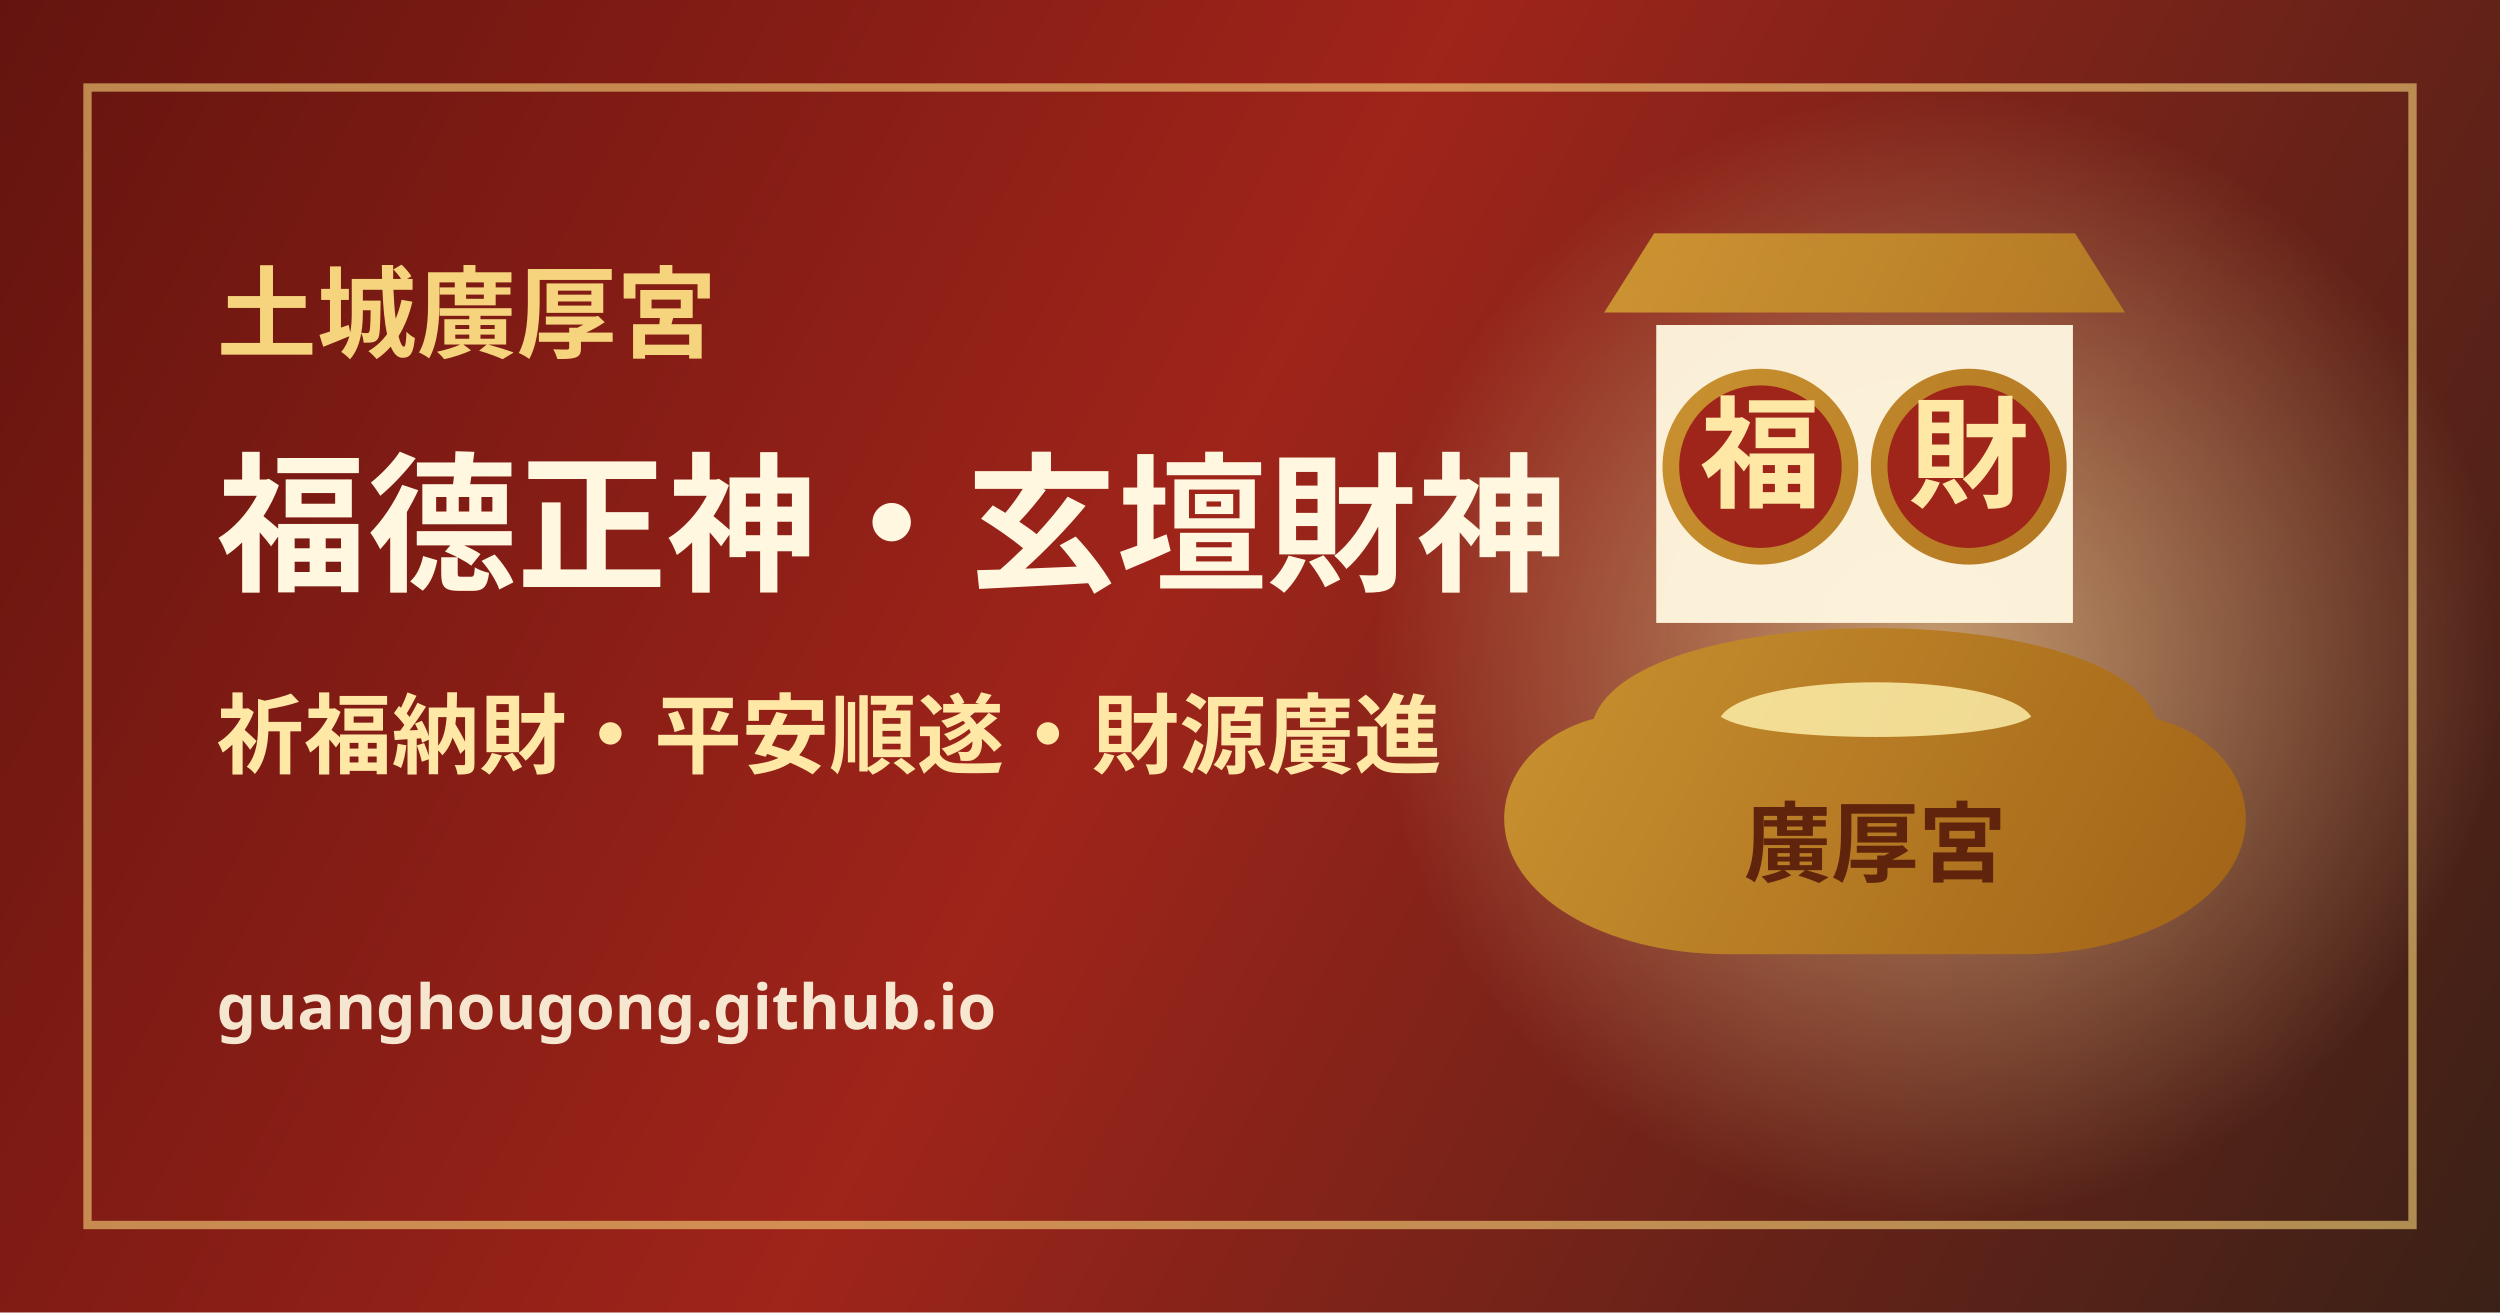
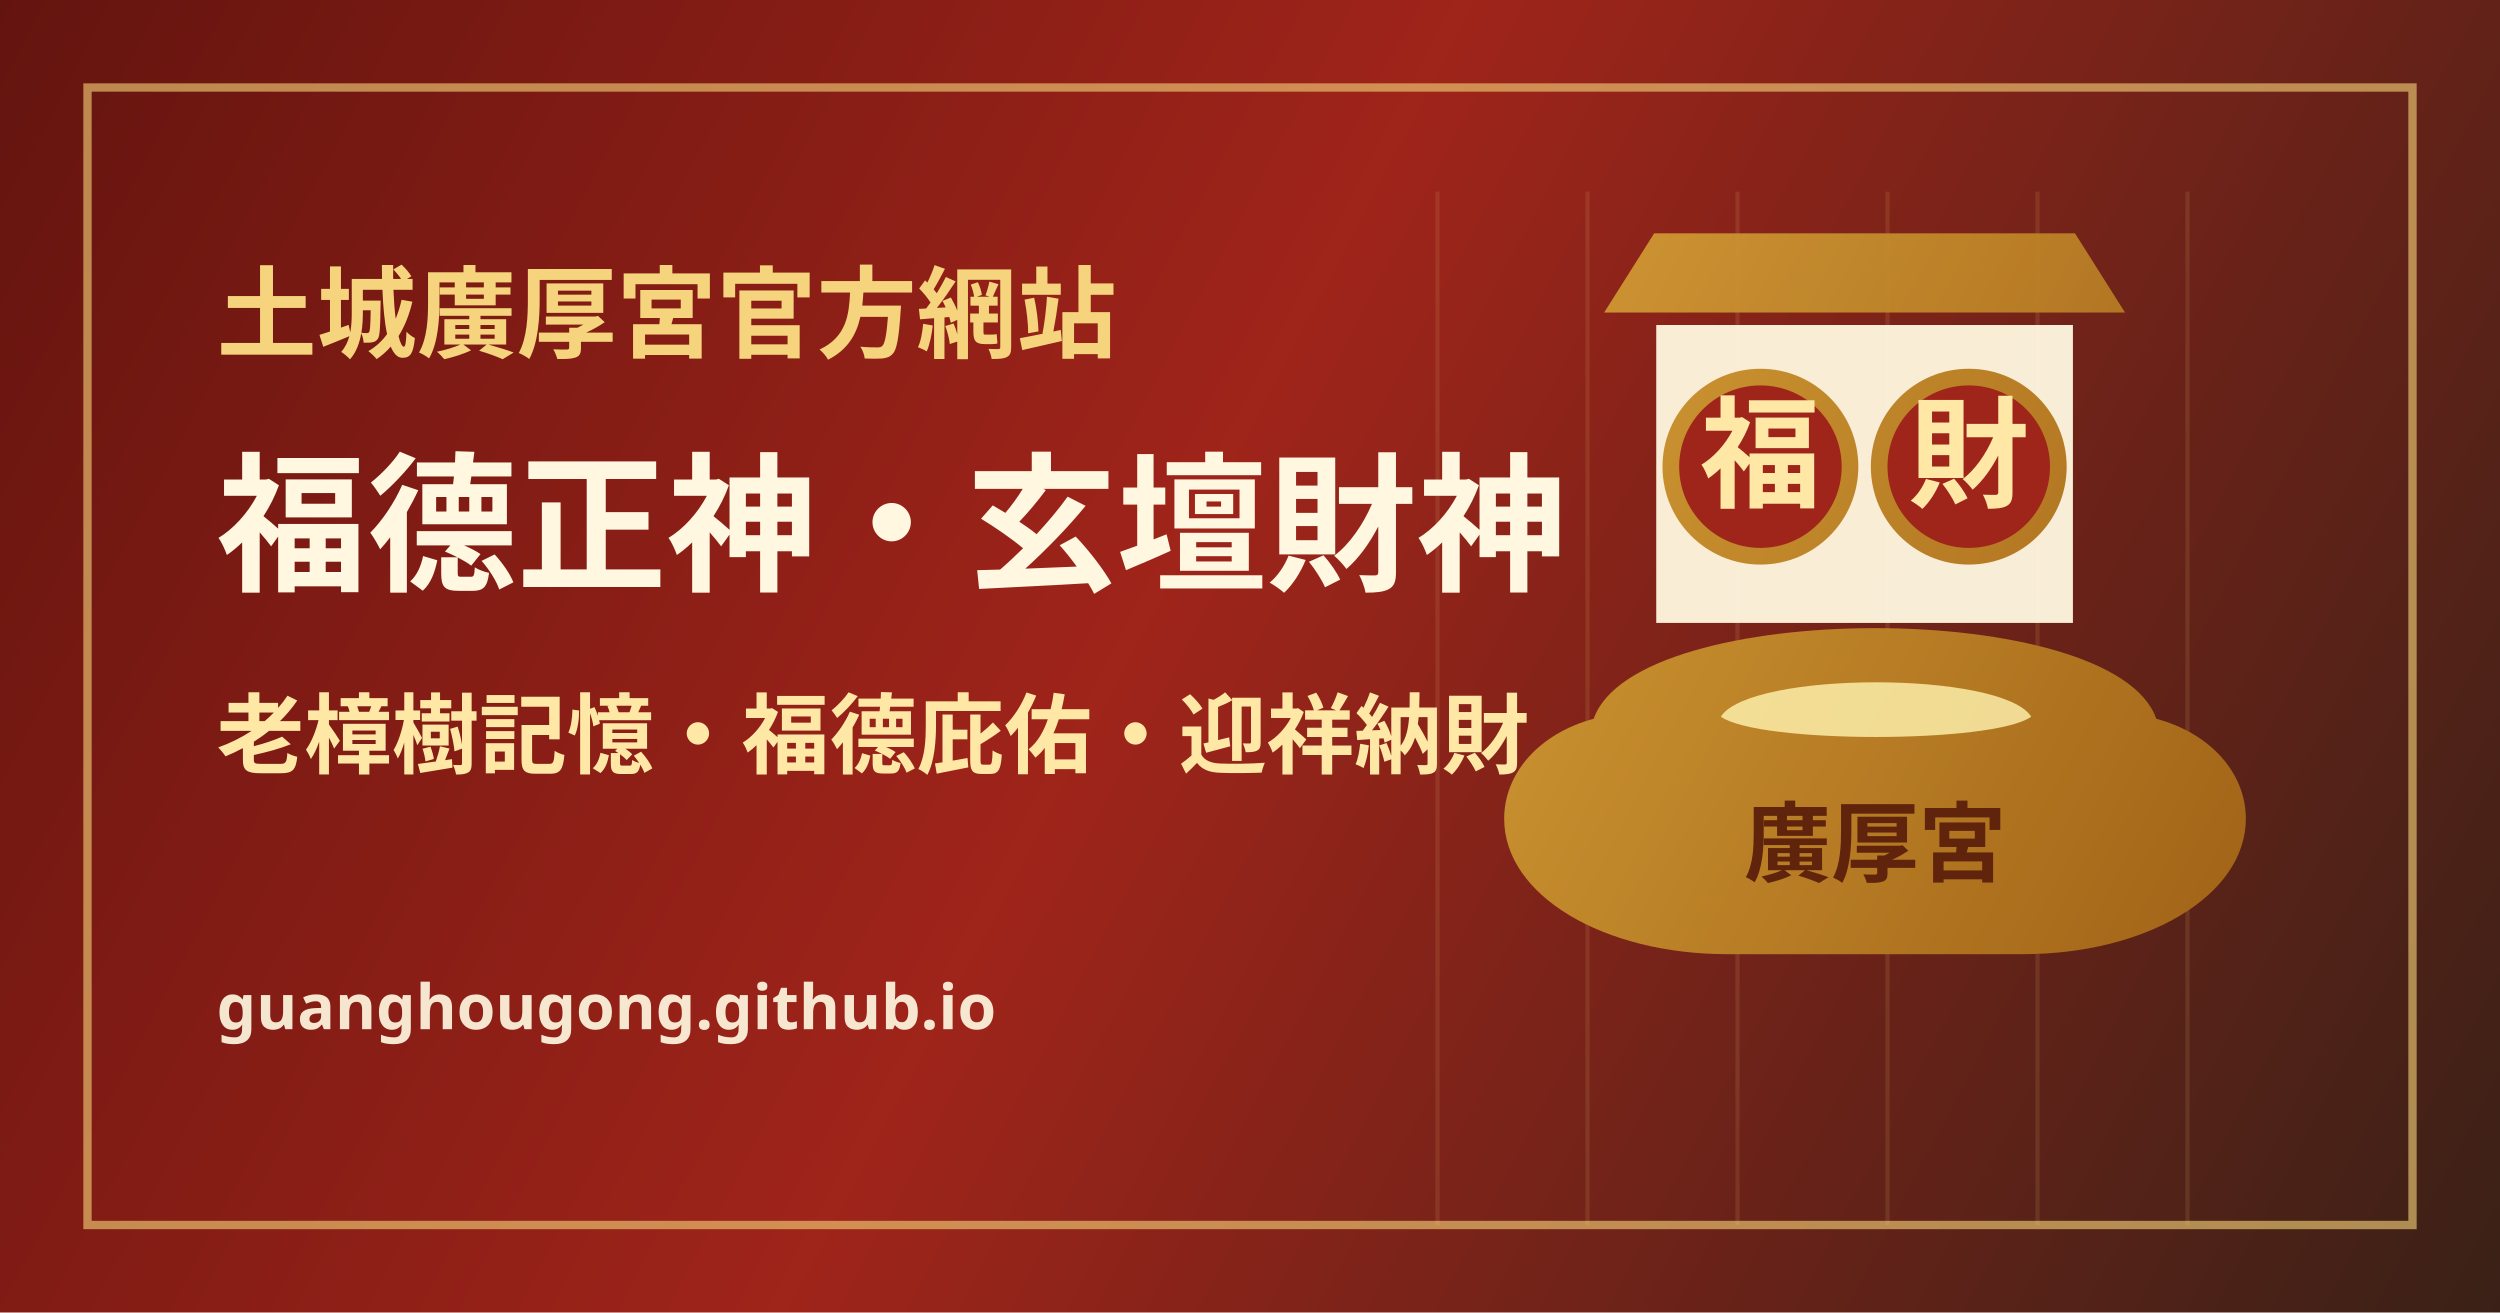
<svg xmlns="http://www.w3.org/2000/svg" viewBox="0 0 1200 630" role="img" aria-labelledby="title desc">
  <defs>
    <linearGradient id="bg" x1="0" y1="0" x2="1200" y2="630" gradientUnits="userSpaceOnUse">
      <stop offset="0" stop-color="#64140f" />
      <stop offset="0.46" stop-color="#9f241a" />
      <stop offset="1" stop-color="#3a2117" />
    </linearGradient>
    <linearGradient id="gold" x1="120" y1="64" x2="1080" y2="566" gradientUnits="userSpaceOnUse">
      <stop offset="0" stop-color="#fff1ad" />
      <stop offset="0.48" stop-color="#d8a239" />
      <stop offset="1" stop-color="#9b5c13" />
    </linearGradient>
-     <radialGradient id="glow" cx="50%" cy="50%" r="50%">
-       <stop offset="0" stop-color="#fff1ad" stop-opacity="0.58" />
-       <stop offset="1" stop-color="#fff1ad" stop-opacity="0" />
-     </radialGradient>
  </defs>
  <rect width="1200" height="630" fill="url(#bg)" />
-   <circle cx="930" cy="315" r="270" fill="url(#glow)" />
+   <path d="M690 92v496M762 92v496M834 92v496M906 92v496M978 92v496M1050 92v496" stroke="#f2cf76" stroke-width="2" opacity="0.12" />
  <rect x="42" y="42" width="1116" height="546" fill="none" stroke="#f2cf76" stroke-width="4" opacity="0.62" />
  <path d="M770 150h250l-24-38H794l-24 38Z" fill="url(#gold)" opacity="0.96" />
  <path d="M795 156h200v143H795z" fill="#fff7df" opacity="0.95" />
  <circle cx="845" cy="224" r="43" fill="#9f241a" stroke="url(#gold)" stroke-width="8" />
  <circle cx="945" cy="224" r="43" fill="#9f241a" stroke="url(#gold)" stroke-width="8" />
  <text x="845" y="239" text-anchor="middle" font-family="'Noto Serif TC', 'PingFang TC', serif" font-size="58" font-weight="900" fill="#ffe8a6">福</text>
  <text x="945" y="239" text-anchor="middle" font-family="'Noto Serif TC', 'PingFang TC', serif" font-size="58" font-weight="900" fill="#ffe8a6">財</text>
  <path d="M765 345c20-58 250-58 270 0 26 7 43 26 43 48 0 37-48 65-107 65H829c-59 0-107-28-107-65 0-22 17-41 43-48Z" fill="url(#gold)" />
  <path d="M826 344c14-22 135-22 149 0-18 13-131 13-149 0Z" fill="#fff1ad" opacity="0.82" />
  <text x="900" y="420" text-anchor="middle" font-family="'Noto Serif TC', 'PingFang TC', serif" font-size="42" font-weight="900" fill="#5f240b">廣厚宮</text>
-   <text x="104" y="168" font-family="'Noto Serif TC', 'PingFang TC', serif" font-size="48" font-weight="800" fill="#f5d47d">土城廣厚宮</text>
+   <text x="104" y="168" font-family="'Noto Serif TC', 'PingFang TC', serif" font-size="48" font-weight="800" fill="#f5d47d">土城廣厚宮官方網站</text>
  <text x="104" y="278" font-family="'Noto Serif TC', 'PingFang TC', serif" font-size="72" font-weight="900" fill="#fff7df">福德正神・玄壇財神</text>
-   <text x="104" y="368" font-family="'Noto Serif TC', 'PingFang TC', serif" font-size="42" font-weight="800" fill="#ffe8a6">祈福納財・平安順遂・財源廣進</text>
+   <text x="104" y="368" font-family="'Noto Serif TC', 'PingFang TC', serif" font-size="42" font-weight="800" fill="#ffe8a6">老樟樹記憶・福德庇佑・迎祥納財</text>
  <text x="104" y="494" font-family="'Noto Sans TC', 'PingFang TC', sans-serif" font-size="30" font-weight="700" fill="#fff7df" opacity="0.92">guanghougong.github.io</text>
</svg>
